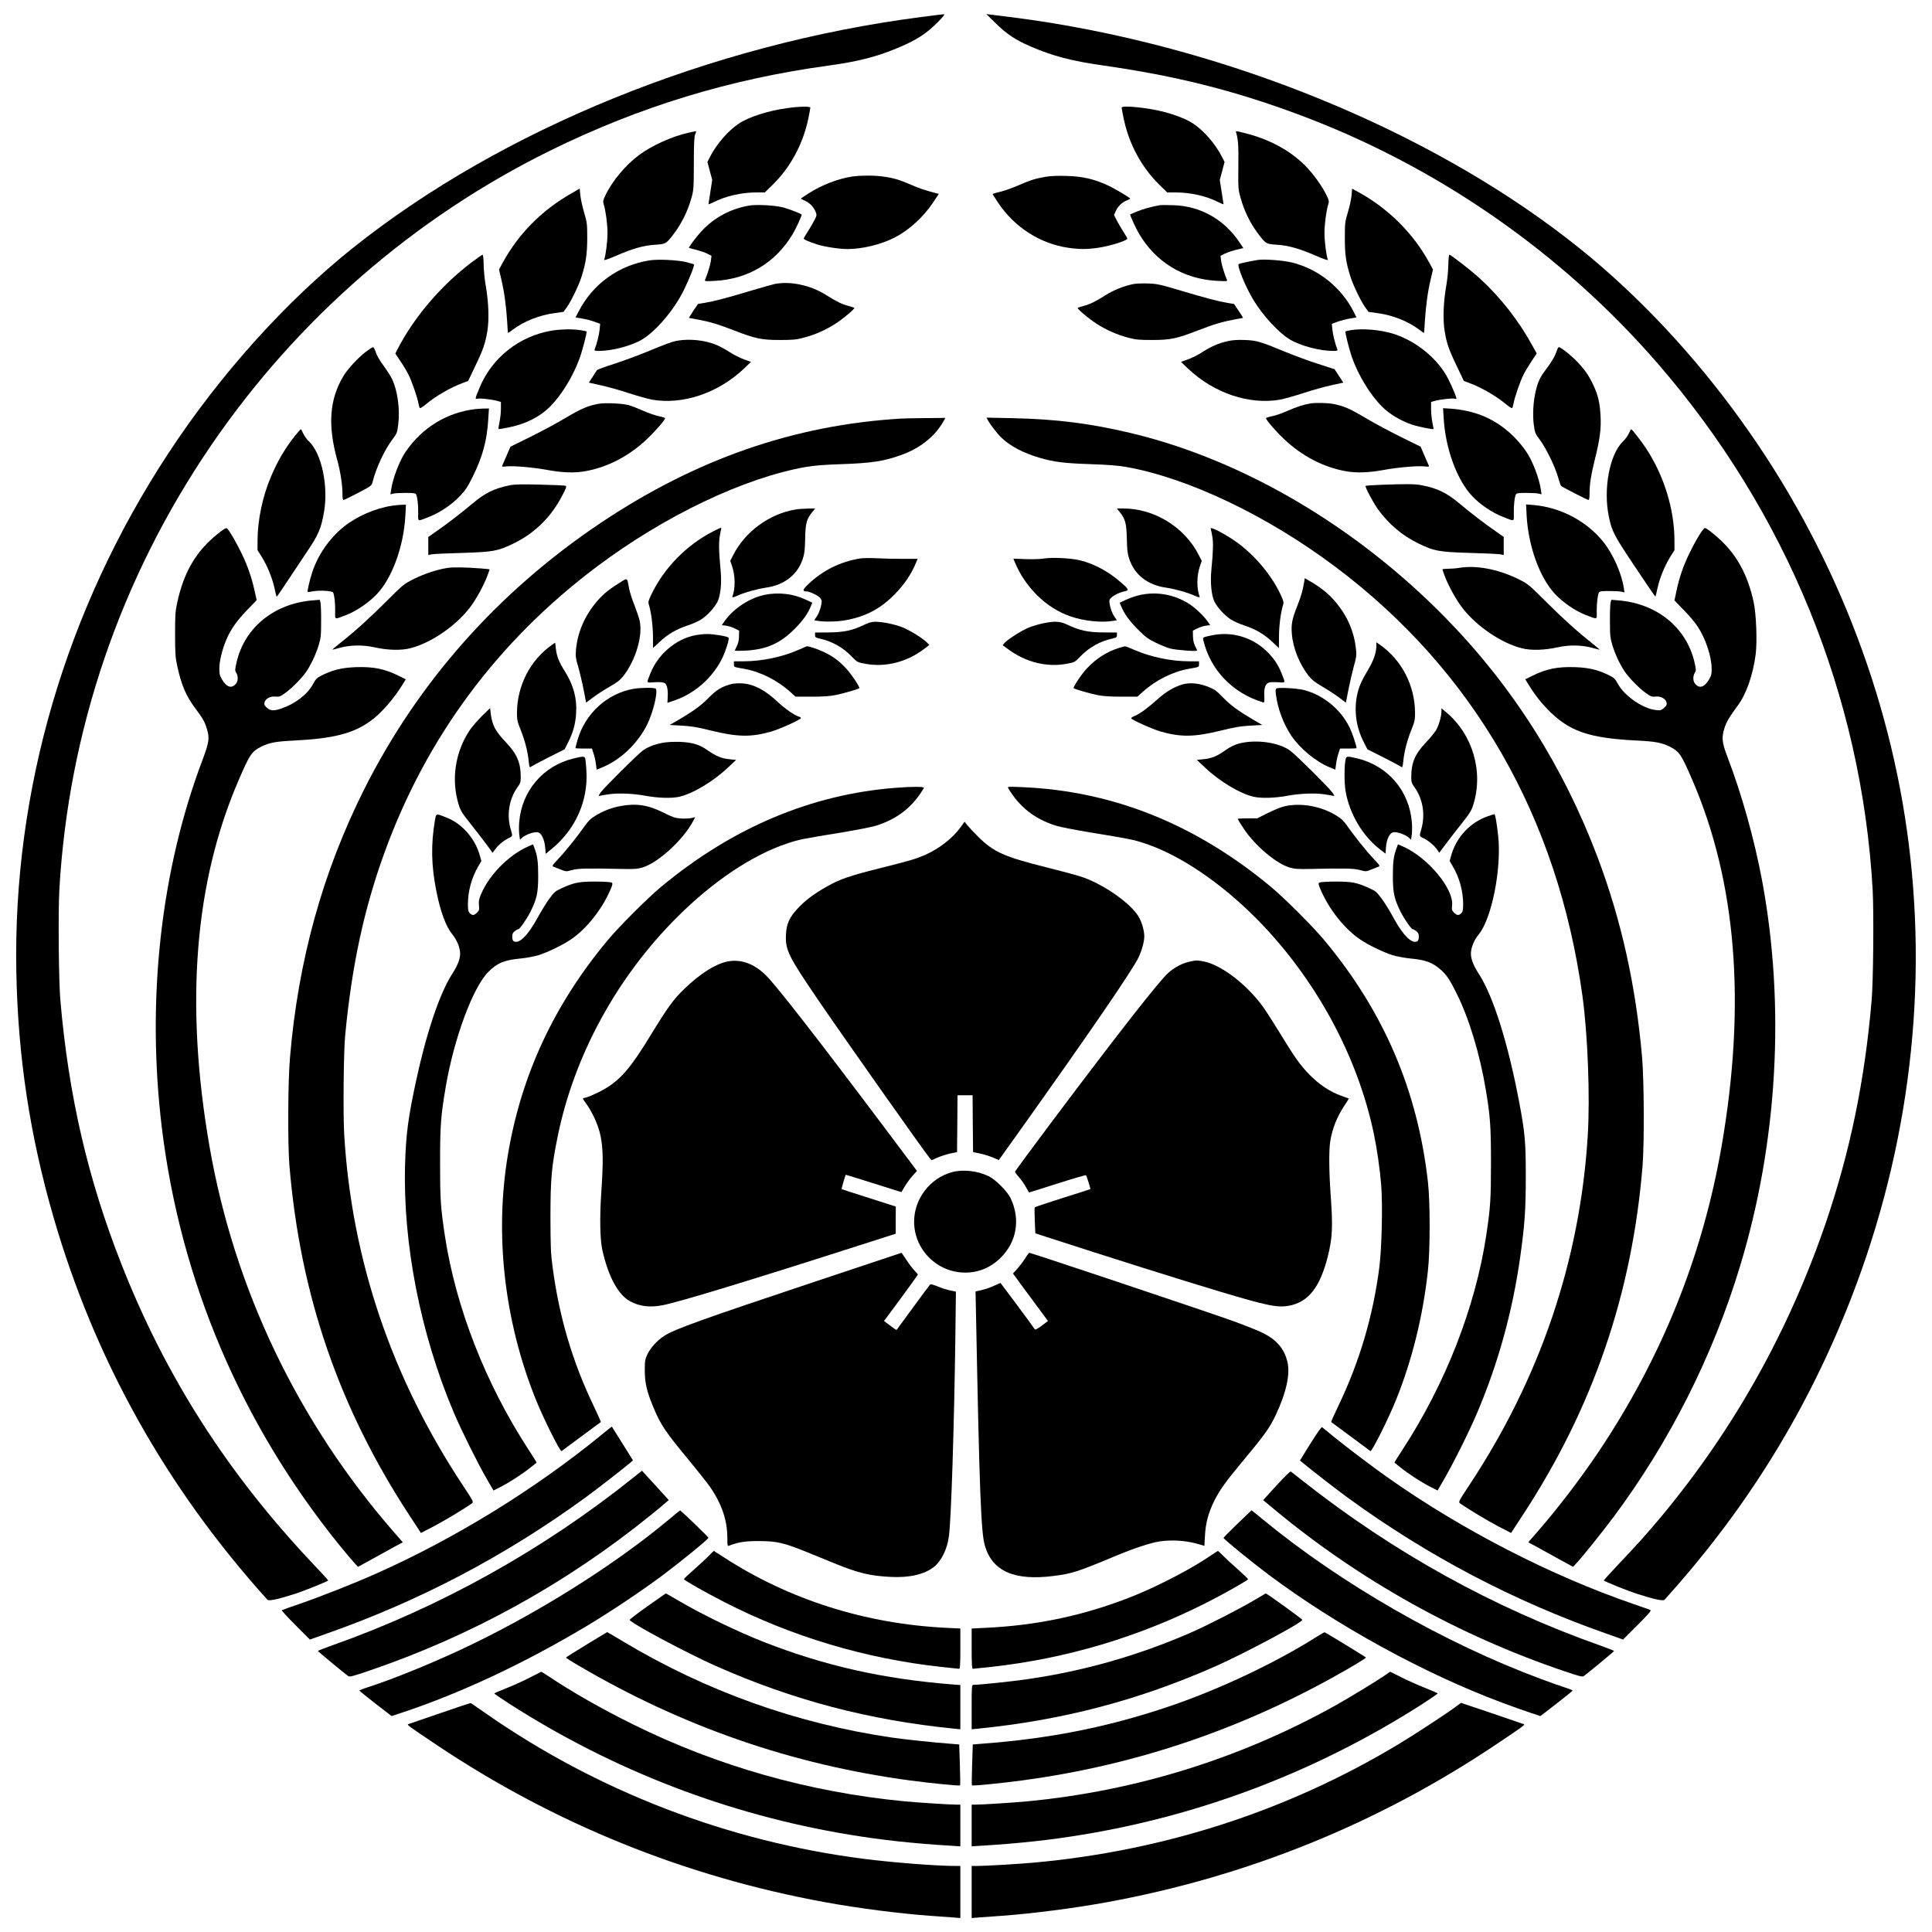
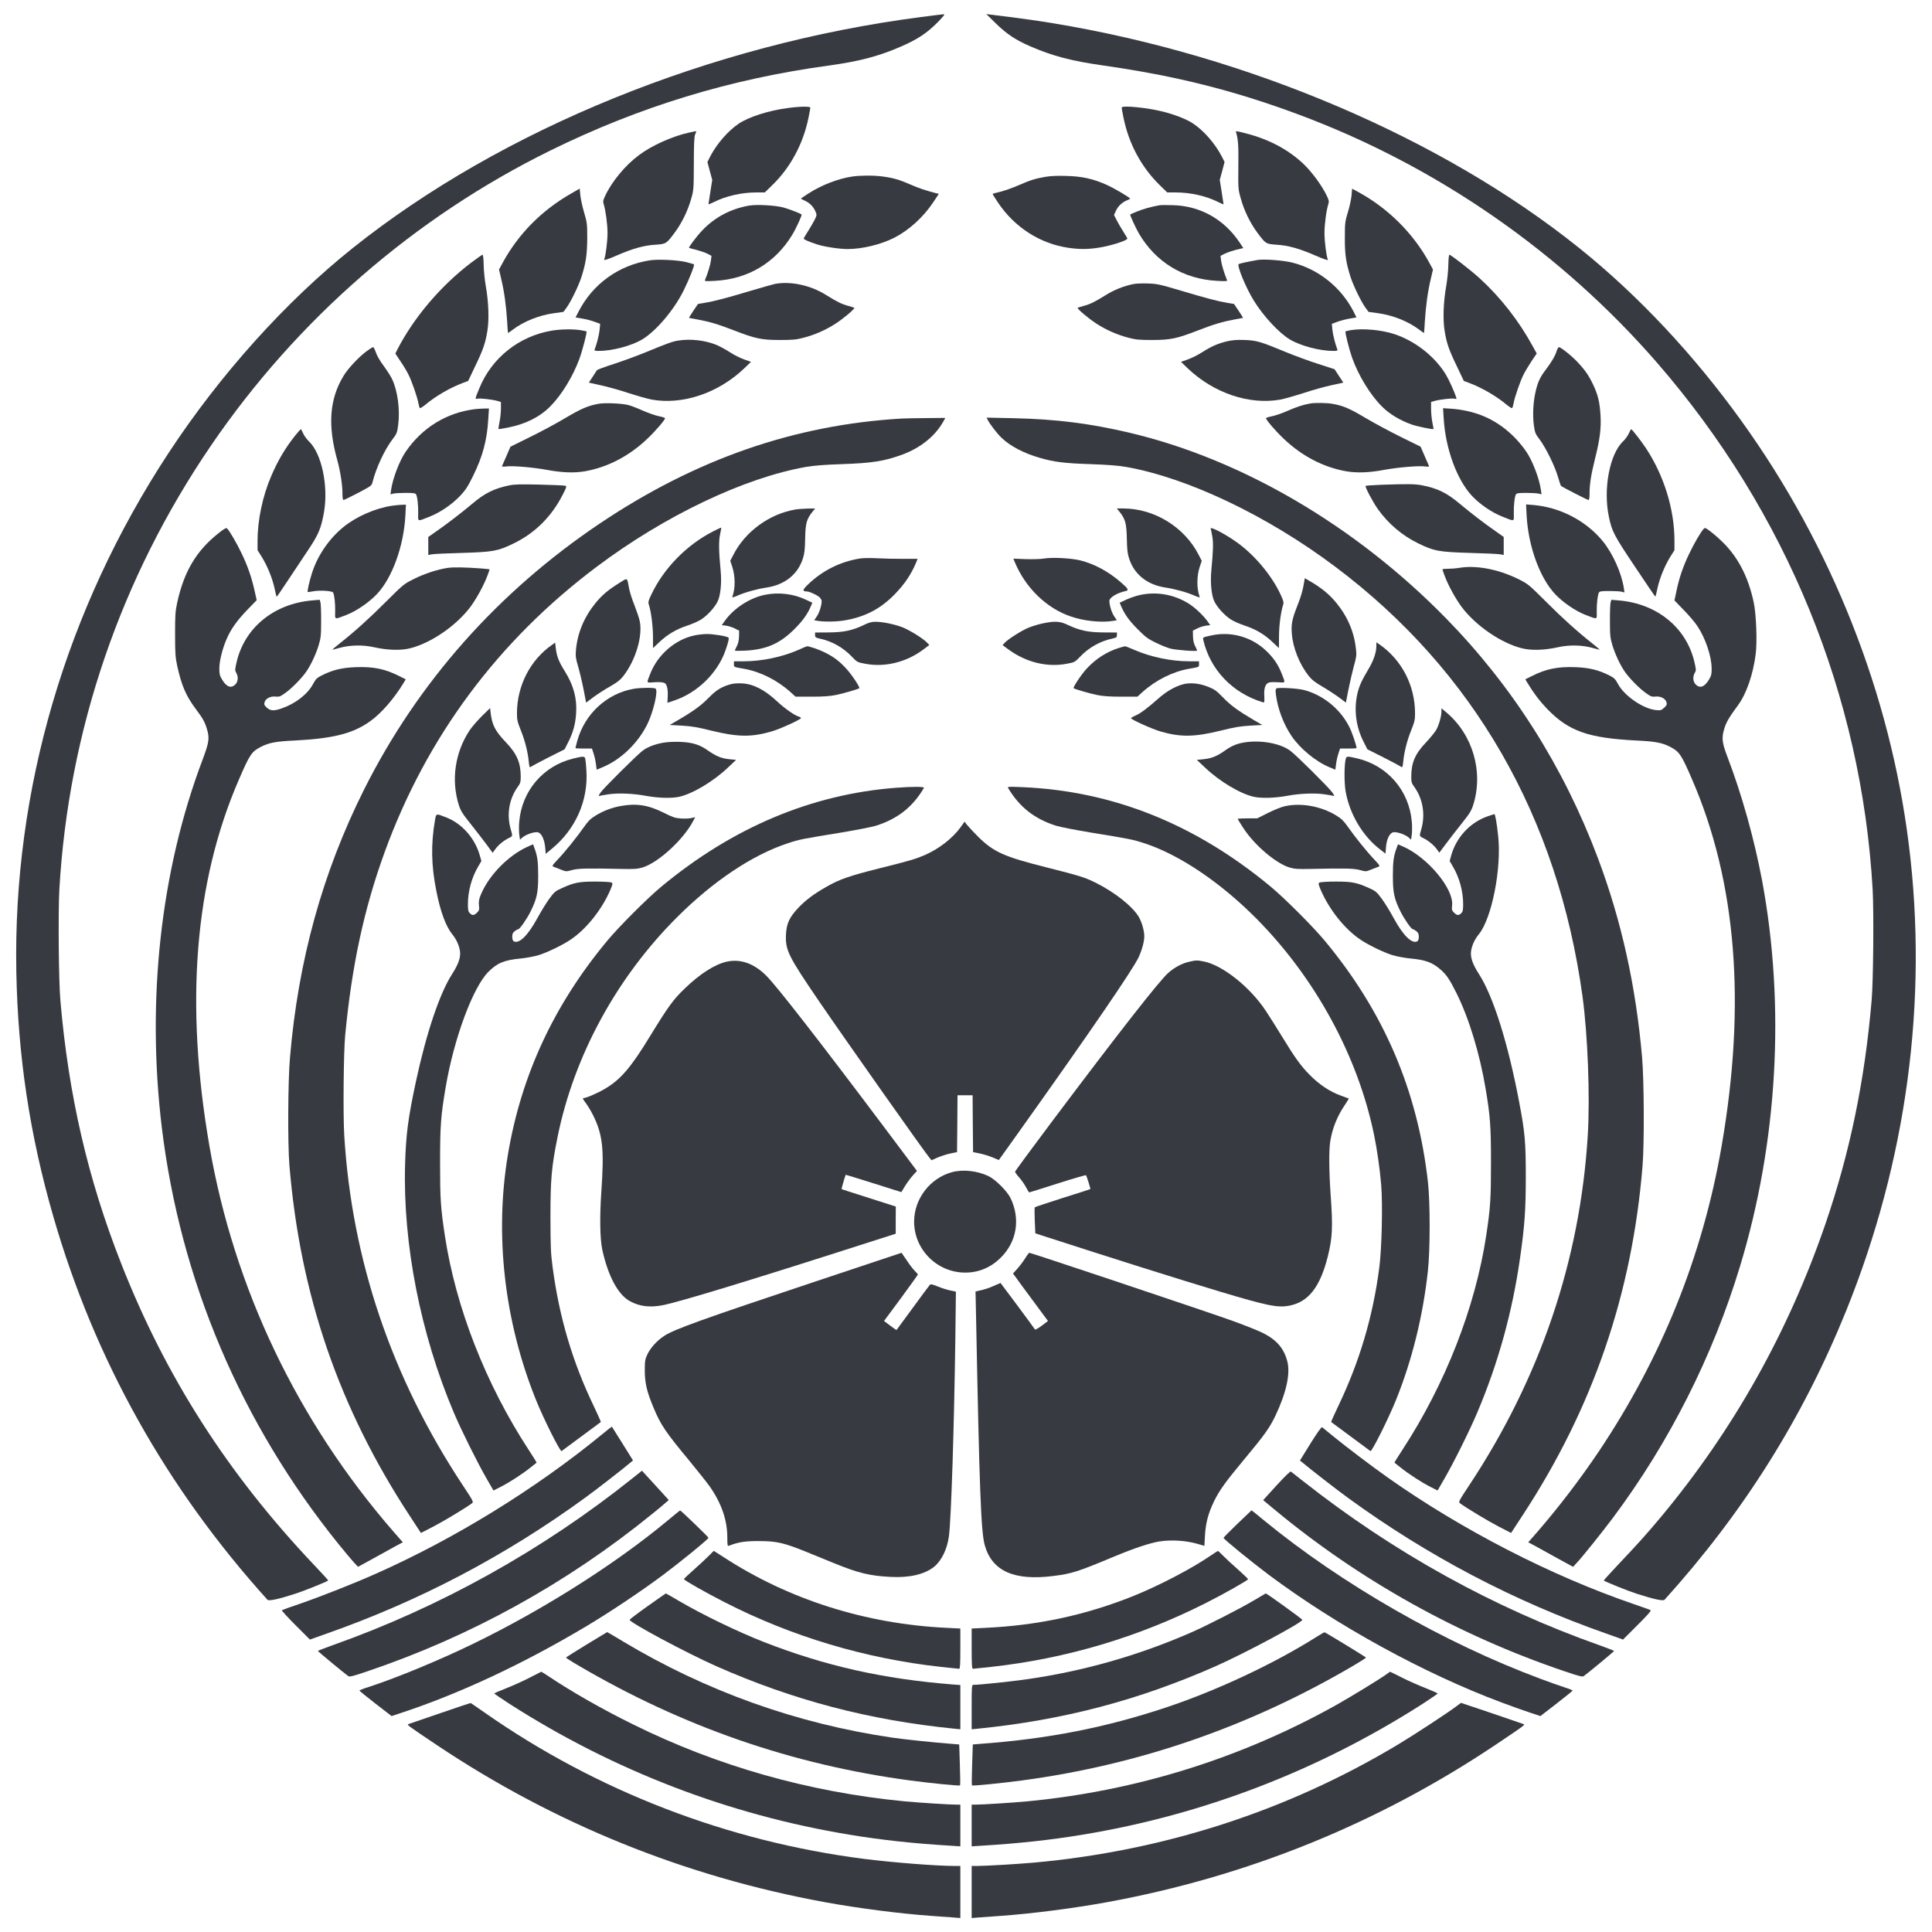
<svg xmlns="http://www.w3.org/2000/svg" version="1.0" width="2048pt" height="2048pt" viewBox="0 0 2048 2048" preserveAspectRatio="xMidYMid meet">
-   <g transform="translate(0,2048) scale(0.1,-0.1)" fill="#000000" stroke="none">
+   <g transform="translate(0,2048) scale(0.1,-0.1)" fill="#373a40" stroke="none">
    <path d="M9761 20299 c-2226 -288 -4442 -1188 -6020 -2447 -711 -567 -1409 -1343 -1955 -2175 -1087 -1655 -1649 -3570 -1613 -5497 17 -900 143 -1732 392 -2595 438 -1518 1197 -2875 2270 -4063 15 -16 117 6 296 64 94 30 333 127 348 140 2 2 -66 77 -151 166 -913 964 -1572 1993 -2043 3193 -355 902 -558 1784 -645 2790 -18 202 -24 934 -11 1173 96 1685 649 3305 1609 4711 912 1336 2156 2417 3597 3126 945 465 1906 758 2950 900 312 43 520 96 743 192 194 82 294 148 417 272 57 59 74 81 60 80 -11 0 -121 -14 -244 -30z" />
    <path d="M10560 20228 c115 -111 205 -171 361 -239 241 -104 435 -155 779 -204 762 -109 1374 -262 2060 -517 1466 -545 2786 -1459 3808 -2636 1369 -1578 2166 -3527 2283 -5584 13 -239 7 -971 -11 -1173 -73 -853 -230 -1610 -490 -2370 -393 -1144 -974 -2180 -1738 -3099 -156 -187 -247 -288 -461 -514 -84 -89 -152 -164 -150 -166 15 -13 254 -110 348 -140 179 -58 281 -80 296 -64 835 924 1462 1921 1923 3058 644 1591 873 3292 666 4950 -198 1592 -815 3154 -1770 4482 -508 708 -1101 1339 -1724 1839 -1448 1162 -3511 2043 -5580 2383 -179 30 -416 62 -660 91 l-45 6 105 -103z" />
    <path d="M8345 19334 c-200 -27 -406 -93 -513 -164 -112 -75 -232 -212 -302 -346 l-31 -61 25 -95 26 -95 -20 -127 c-11 -69 -20 -128 -20 -131 0 -3 24 7 53 21 128 65 296 104 452 104 l92 0 80 78 c192 186 327 438 383 712 11 54 20 103 20 109 0 15 -119 13 -245 -5z" />
    <path d="M11890 19339 c0 -6 9 -55 20 -109 56 -274 188 -520 381 -710 l82 -80 92 0 c156 0 324 -38 453 -104 28 -14 52 -24 52 -21 0 3 -9 62 -20 131 l-20 127 26 95 25 95 -31 61 c-71 135 -188 270 -302 346 -69 46 -188 93 -317 126 -168 43 -441 70 -441 43z" />
    <path d="M7302 19074 c-173 -38 -392 -136 -527 -237 -145 -107 -287 -278 -359 -431 -23 -48 -26 -62 -17 -89 21 -66 41 -213 41 -307 0 -87 -19 -241 -36 -283 -4 -10 40 4 132 44 169 74 290 108 414 115 111 8 113 9 202 128 74 99 139 232 174 356 27 93 28 102 29 375 0 196 4 288 13 308 7 16 12 30 12 33 0 5 -2 5 -78 -12z" />
    <path d="M13104 19073 c21 -70 26 -139 23 -355 -2 -239 -2 -245 26 -343 35 -127 100 -260 175 -361 89 -119 91 -120 202 -128 124 -7 245 -41 414 -115 92 -40 136 -54 132 -44 -17 42 -36 196 -36 283 0 94 20 241 41 307 9 27 6 41 -17 89 -47 99 -146 236 -231 321 -161 159 -374 275 -622 338 -115 30 -114 30 -107 8z" />
    <path d="M9036 18609 c-150 -22 -326 -90 -463 -178 -46 -29 -83 -55 -83 -56 0 -2 19 -13 43 -23 51 -23 90 -64 112 -115 15 -36 14 -39 -11 -90 -15 -28 -46 -83 -70 -120 -24 -37 -44 -71 -44 -76 0 -10 58 -35 145 -63 80 -25 233 -48 320 -48 156 0 353 48 495 120 153 78 307 217 410 372 l62 93 -33 8 c-104 27 -183 53 -268 91 -111 49 -184 71 -294 85 -91 13 -236 12 -321 0z" />
    <path d="M11085 18606 c-106 -18 -160 -34 -288 -90 -59 -26 -144 -56 -190 -68 -45 -11 -83 -21 -85 -23 -2 -1 25 -44 59 -95 173 -258 441 -431 739 -476 121 -18 210 -18 330 1 127 20 300 75 300 96 0 5 -20 39 -44 76 -24 37 -55 92 -70 121 l-27 53 19 42 c23 51 64 90 115 112 20 8 37 17 37 19 0 11 -176 115 -252 148 -141 63 -260 89 -423 93 -89 3 -169 0 -220 -9z" />
    <path d="M6055 18429 c-313 -179 -558 -427 -724 -730 l-41 -76 24 -104 c31 -128 52 -285 62 -446 3 -68 8 -123 10 -123 2 0 24 16 49 35 118 89 283 155 444 176 l94 13 33 45 c46 64 127 230 158 326 47 148 60 238 61 410 0 152 -2 166 -33 272 -18 61 -36 143 -40 182 l-7 72 -90 -52z" />
    <path d="M14327 18408 c-4 -40 -21 -120 -39 -178 -30 -99 -32 -114 -32 -270 -1 -178 12 -264 60 -415 31 -96 112 -262 158 -326 l33 -45 94 -13 c161 -21 326 -87 444 -176 25 -19 47 -35 49 -35 2 0 7 55 10 123 10 161 31 318 62 446 l24 104 -41 76 c-169 309 -435 573 -750 745 l-66 36 -6 -72z" />
    <path d="M7937 18300 c-196 -35 -365 -126 -497 -267 -57 -60 -142 -174 -136 -180 2 -2 37 -12 79 -22 41 -11 94 -29 117 -41 l42 -22 -6 -51 c-6 -45 -33 -133 -61 -201 -8 -18 -4 -19 106 -13 349 19 637 191 817 488 39 63 106 209 99 215 -12 12 -130 57 -194 75 -88 23 -287 34 -366 19z" />
    <path d="M12290 18304 c-85 -15 -174 -40 -237 -66 -40 -16 -73 -31 -73 -32 0 -14 61 -146 91 -198 179 -307 473 -486 828 -505 110 -6 114 -5 106 13 -28 68 -55 156 -61 201 l-6 51 39 20 c35 18 106 41 176 56 l27 6 -42 63 c-165 244 -415 384 -703 392 -66 2 -131 2 -145 -1z" />
    <path d="M4995 17696 c-325 -247 -610 -584 -784 -923 l-20 -41 55 -83 c31 -45 69 -109 85 -142 35 -69 95 -244 105 -305 4 -23 11 -45 15 -48 5 -3 33 15 62 39 105 88 260 178 394 228 l56 21 72 152 c86 177 110 247 131 376 20 119 14 305 -16 475 -12 66 -22 168 -23 227 -1 65 -6 108 -12 108 -5 -1 -59 -38 -120 -84z" />
    <path d="M15353 17672 c-1 -59 -11 -161 -23 -227 -30 -170 -36 -356 -16 -475 21 -129 45 -199 131 -376 l72 -152 56 -21 c134 -50 289 -140 394 -228 29 -24 57 -42 62 -39 4 3 11 25 15 48 10 61 70 236 105 305 16 33 55 97 85 143 l56 83 -42 76 c-148 271 -341 518 -563 721 -91 83 -306 250 -321 250 -5 0 -10 -48 -11 -108z" />
    <path d="M6886 17720 c-329 -52 -604 -251 -754 -545 l-31 -60 71 -12 c39 -6 98 -22 131 -34 l59 -22 -6 -63 c-5 -53 -30 -151 -53 -210 -4 -11 6 -14 45 -14 142 0 345 54 458 121 148 88 342 317 443 524 60 122 116 264 107 273 -3 2 -40 13 -83 24 -91 22 -299 32 -387 18z" />
    <path d="M13330 17724 c-89 -15 -189 -37 -199 -43 -22 -14 74 -248 159 -386 101 -165 267 -344 384 -414 112 -67 316 -121 458 -121 39 0 49 3 45 14 -23 59 -48 157 -53 210 l-6 63 59 22 c33 12 92 28 131 34 l71 12 -28 57 c-131 259 -371 453 -650 524 -93 24 -303 40 -371 28z" />
    <path d="M8213 17470 c-23 -5 -140 -38 -260 -74 -257 -77 -381 -109 -481 -126 l-73 -12 -50 -74 c-27 -41 -48 -74 -45 -74 2 0 41 -7 87 -16 130 -24 221 -51 386 -115 229 -89 296 -103 488 -103 136 0 174 3 250 23 121 31 243 85 345 152 83 54 205 157 196 166 -2 2 -30 11 -62 20 -69 18 -119 42 -237 116 -165 104 -378 149 -544 117z" />
    <path d="M12015 17469 c-100 -20 -206 -62 -292 -116 -118 -74 -168 -98 -237 -116 -32 -9 -60 -18 -62 -20 -9 -9 113 -112 196 -166 102 -67 224 -121 345 -152 76 -20 114 -23 250 -23 192 0 259 14 488 103 165 64 256 91 386 115 46 9 85 16 87 16 3 0 -18 33 -45 74 l-50 74 -68 11 c-110 19 -222 49 -488 128 -229 68 -259 75 -355 78 -58 2 -127 0 -155 -6z" />
    <path d="M5848 16975 c-345 -58 -635 -288 -766 -609 -48 -115 -49 -120 -19 -112 27 6 151 -8 210 -24 l37 -11 0 -72 c0 -40 -7 -103 -15 -141 -8 -38 -13 -72 -10 -74 2 -2 48 5 102 16 186 37 337 113 448 226 118 119 238 315 306 500 32 85 84 285 76 292 -2 3 -31 9 -63 14 -79 13 -212 11 -306 -5z" />
    <path d="M14317 16980 c-27 -5 -51 -11 -54 -13 -7 -8 37 -185 69 -277 67 -189 193 -396 318 -520 78 -79 194 -148 317 -191 55 -19 222 -54 228 -47 2 2 -3 32 -11 68 -7 36 -14 100 -14 142 l0 77 38 11 c58 16 182 30 209 24 23 -6 25 -4 18 17 -15 50 -75 183 -107 236 -115 191 -319 353 -540 429 -139 47 -339 66 -471 44z" />
    <path d="M7184 16869 c-58 -10 -108 -28 -339 -123 -88 -36 -239 -92 -335 -123 -96 -31 -178 -61 -182 -67 -4 -6 -25 -38 -47 -72 l-39 -60 126 -28 c70 -15 203 -52 296 -83 93 -30 203 -61 245 -69 327 -58 703 68 978 329 l74 71 -73 26 c-40 14 -110 49 -154 78 -45 29 -108 63 -140 76 -122 50 -279 67 -410 45z" />
    <path d="M13016 16864 c-98 -22 -175 -55 -270 -116 -44 -29 -114 -64 -154 -78 l-73 -26 74 -71 c275 -261 651 -387 978 -329 42 8 152 39 245 69 93 31 226 68 296 83 l128 28 -17 26 c-9 14 -30 45 -46 70 l-30 46 -176 57 c-97 31 -248 87 -336 123 -272 113 -313 125 -439 130 -77 3 -132 -1 -180 -12z" />
    <path d="M3878 16751 c-80 -61 -192 -181 -236 -255 -150 -247 -170 -525 -66 -896 31 -112 54 -258 54 -347 0 -48 4 -73 11 -73 7 0 76 34 155 75 142 75 144 76 154 118 38 149 125 336 209 448 47 61 51 71 62 155 21 162 -6 364 -66 488 -13 28 -54 91 -89 139 -39 52 -72 110 -82 142 -10 30 -23 55 -29 55 -7 0 -41 -22 -77 -49z" />
    <path d="M16501 16758 c-15 -50 -56 -119 -116 -198 -58 -76 -82 -126 -105 -222 -27 -112 -35 -253 -21 -362 12 -84 15 -94 62 -155 66 -88 162 -284 194 -396 14 -49 29 -93 33 -96 14 -13 279 -149 290 -149 8 0 12 23 12 69 0 101 16 199 59 373 50 197 66 322 57 457 -8 134 -26 213 -75 317 -48 102 -85 156 -164 241 -64 69 -181 163 -202 163 -6 0 -17 -19 -24 -42z" />
    <path d="M6347 16200 c-112 -20 -187 -52 -352 -150 -93 -56 -263 -147 -377 -203 l-207 -102 -41 -95 c-23 -52 -44 -101 -47 -108 -4 -10 7 -11 48 -6 69 8 289 -11 427 -37 162 -30 289 -34 401 -15 241 42 470 161 663 345 86 81 188 200 188 218 0 4 -29 14 -65 21 -36 7 -110 33 -166 57 -55 25 -126 53 -157 61 -68 18 -248 26 -315 14z" />
    <path d="M13890 16203 c-72 -12 -148 -37 -239 -77 -55 -25 -130 -51 -166 -58 -36 -7 -65 -17 -65 -21 0 -18 102 -137 188 -218 193 -184 422 -303 663 -345 112 -19 239 -15 401 15 138 26 358 45 427 37 41 -5 52 -4 48 6 -3 7 -24 56 -47 108 l-41 95 -207 102 c-114 56 -283 147 -376 202 -169 101 -240 131 -350 150 -58 11 -185 13 -236 4z" />
    <path d="M5035 16143 c-300 -37 -558 -195 -733 -449 -66 -95 -139 -285 -156 -406 l-7 -48 33 8 c18 4 77 7 131 7 76 0 100 -3 107 -15 14 -22 25 -116 23 -203 -1 -90 -13 -87 125 -32 112 45 234 129 319 218 58 62 81 97 136 208 104 211 150 382 163 608 l7 111 -59 -1 c-32 -1 -72 -4 -89 -6z" />
    <path d="M15304 16041 c19 -317 140 -647 299 -817 83 -89 207 -174 319 -219 138 -55 126 -58 125 32 -2 87 9 181 23 203 7 12 31 15 107 15 54 0 113 -3 131 -7 l33 -8 -7 48 c-17 121 -90 311 -156 406 -122 176 -285 309 -470 382 -93 37 -210 63 -317 71 l-94 6 7 -112z" />
    <path d="M9555 16043 c-1135 -67 -2179 -430 -3192 -1109 -1082 -726 -1933 -1685 -2504 -2824 -440 -879 -698 -1812 -785 -2840 -22 -252 -25 -916 -6 -1145 114 -1372 526 -2571 1275 -3713 l119 -182 132 68 c110 57 339 195 410 247 17 13 12 24 -96 187 -755 1140 -1179 2390 -1259 3716 -13 218 -7 879 10 1057 71 742 199 1337 417 1938 444 1222 1201 2242 2249 3029 723 543 1566 944 2222 1059 83 14 195 23 378 29 319 11 448 31 637 100 194 71 350 196 436 349 l23 41 -208 -2 c-114 -1 -230 -3 -258 -5z" />
    <path d="M10473 16024 c23 -44 100 -144 144 -185 93 -89 234 -163 404 -212 149 -44 262 -58 534 -67 183 -6 295 -15 378 -29 656 -115 1499 -516 2222 -1059 1465 -1100 2358 -2652 2620 -4552 56 -410 81 -1064 56 -1475 -81 -1325 -506 -2577 -1259 -3713 -108 -163 -113 -174 -96 -187 71 -52 300 -190 410 -247 l132 -68 119 182 c748 1139 1165 2355 1275 3713 19 236 16 898 -5 1145 -66 759 -219 1450 -469 2115 -364 968 -905 1821 -1613 2544 -955 975 -2155 1679 -3340 1961 -426 101 -785 147 -1244 157 l-283 6 15 -29z" />
    <path d="M3133 15868 c-108 -135 -188 -270 -258 -435 -91 -210 -145 -468 -145 -685 l0 -100 46 -73 c58 -95 110 -221 134 -330 10 -48 20 -88 22 -91 2 -2 50 67 107 154 57 86 154 232 215 323 123 182 150 246 181 423 47 276 -26 619 -159 746 -25 24 -53 63 -63 87 -10 23 -21 43 -24 43 -3 0 -28 -28 -56 -62z" />
    <path d="M17267 15887 c-10 -24 -38 -63 -63 -87 -142 -135 -211 -507 -149 -799 33 -156 52 -193 276 -528 118 -177 215 -320 217 -318 2 2 12 42 22 90 24 109 76 235 134 330 l46 73 0 100 c0 332 -111 692 -303 982 -54 81 -147 200 -156 200 -3 0 -14 -20 -24 -43z" />
    <path d="M5400 15335 c-162 -33 -261 -82 -395 -196 -119 -99 -254 -204 -382 -293 l-83 -58 0 -95 0 -96 38 7 c20 4 165 11 322 15 330 10 378 19 546 101 226 110 401 284 519 516 41 79 43 89 28 95 -10 3 -133 9 -273 12 -195 5 -270 3 -320 -8z" />
    <path d="M14638 15341 c-86 -3 -159 -9 -162 -12 -9 -9 78 -173 130 -246 112 -156 257 -280 428 -363 168 -82 216 -91 546 -101 157 -4 302 -11 323 -15 l37 -7 0 96 0 95 -82 58 c-129 89 -264 194 -383 293 -137 116 -237 165 -403 197 -74 14 -146 15 -434 5z" />
    <path d="M4156 15119 c-177 -26 -378 -114 -516 -226 -152 -124 -274 -302 -333 -488 -26 -81 -52 -194 -45 -200 1 -2 28 1 58 7 72 13 199 5 211 -13 13 -22 24 -116 22 -202 -1 -89 -13 -86 118 -36 105 40 241 133 324 221 162 170 284 507 302 829 l6 119 -44 -1 c-24 -1 -71 -5 -103 -10z" />
    <path d="M16183 15013 c18 -323 138 -656 301 -830 82 -88 218 -181 325 -222 130 -49 118 -53 117 36 -1 87 10 180 24 203 7 12 31 15 107 15 54 0 113 -3 131 -7 l32 -8 -6 43 c-25 163 -116 366 -222 498 -175 215 -449 360 -731 385 l-84 7 6 -120z" />
    <path d="M8432 15079 c-276 -46 -535 -235 -660 -484 l-31 -60 20 -59 c34 -100 35 -237 2 -322 -3 -10 12 -6 52 11 81 36 208 71 306 86 196 28 336 139 390 309 17 51 22 96 24 211 3 161 15 206 76 282 l30 37 -78 -1 c-43 -1 -102 -5 -131 -10z" />
    <path d="M11869 15053 c60 -76 72 -120 76 -281 2 -116 7 -161 24 -212 54 -170 194 -281 390 -309 98 -15 225 -50 306 -86 40 -17 55 -21 52 -11 -33 85 -32 222 2 322 l20 59 -31 60 c-149 296 -471 495 -801 495 l-68 0 30 -37z" />
    <path d="M2314 14826 c-233 -185 -364 -405 -436 -736 -20 -92 -22 -133 -22 -335 0 -200 3 -243 22 -331 46 -210 93 -320 197 -459 77 -103 96 -138 119 -214 29 -98 22 -141 -48 -328 -443 -1172 -594 -2542 -431 -3893 197 -1624 840 -3138 1877 -4422 66 -81 138 -167 161 -192 l42 -45 150 82 c83 46 189 105 237 131 l88 47 -98 112 c-1019 1172 -1691 2580 -1952 4089 -261 1509 -158 2799 311 3881 118 273 136 300 240 353 83 41 155 55 349 64 411 21 622 74 803 204 118 83 254 240 356 408 l22 37 -68 34 c-153 77 -273 101 -460 95 -150 -6 -246 -29 -365 -89 -49 -25 -61 -37 -89 -89 -58 -109 -188 -210 -335 -260 -80 -28 -117 -26 -155 8 -26 24 -31 33 -25 56 10 40 61 68 116 62 41 -4 51 0 105 39 67 47 176 158 222 226 49 71 101 182 130 276 24 80 27 103 27 258 1 94 -3 183 -7 199 l-8 28 -82 -7 c-402 -35 -712 -287 -798 -650 -19 -83 -20 -91 -5 -116 24 -41 21 -95 -9 -124 -45 -46 -95 -27 -142 53 -24 40 -28 58 -28 117 1 79 31 204 76 308 43 103 111 199 221 313 l99 102 -22 98 c-30 138 -72 260 -135 392 -54 114 -134 251 -158 271 -9 8 -33 -6 -92 -53z" />
    <path d="M7557 14846 c-279 -143 -520 -389 -653 -669 -32 -67 -35 -80 -25 -109 23 -72 42 -219 43 -336 l0 -122 68 64 c88 83 181 137 300 176 52 17 119 47 148 67 66 45 136 122 168 185 32 63 46 200 33 329 -20 210 -21 312 -6 384 8 39 14 71 13 72 -2 2 -41 -17 -89 -41z" />
    <path d="M12834 14875 c3 -8 11 -45 17 -82 12 -66 9 -155 -10 -356 -13 -134 1 -272 33 -335 32 -63 102 -140 168 -185 29 -20 96 -50 148 -67 119 -39 212 -93 299 -176 l68 -64 1 124 c0 115 19 256 43 333 9 28 5 42 -25 108 -93 201 -269 413 -456 550 -125 91 -299 182 -286 150z" />
    <path d="M18058 14872 c-32 -36 -100 -153 -152 -262 -64 -133 -106 -255 -135 -396 l-21 -99 97 -100 c54 -55 120 -132 146 -172 86 -129 150 -319 151 -448 1 -59 -3 -77 -27 -117 -47 -80 -97 -99 -142 -53 -30 29 -33 83 -9 124 15 25 14 33 -5 116 -86 363 -396 615 -798 650 l-82 7 -8 -28 c-4 -16 -8 -105 -7 -199 0 -155 3 -178 27 -258 29 -94 81 -205 130 -276 46 -68 155 -179 222 -226 54 -39 64 -43 105 -39 55 6 106 -22 116 -62 6 -23 1 -32 -26 -57 -30 -27 -38 -29 -87 -24 -136 14 -335 151 -402 277 -28 52 -40 64 -89 89 -119 60 -215 83 -365 89 -187 6 -307 -18 -460 -95 l-68 -34 22 -37 c67 -111 132 -196 208 -275 229 -238 436 -311 951 -337 194 -9 266 -23 349 -64 103 -53 122 -80 239 -351 469 -1084 573 -2374 312 -3883 -202 -1167 -637 -2247 -1306 -3244 -193 -287 -427 -593 -646 -845 l-98 -112 88 -47 c48 -26 155 -85 237 -131 l150 -82 42 45 c63 68 266 321 385 480 595 798 1054 1707 1343 2661 399 1314 481 2760 234 4088 -83 441 -214 911 -368 1313 -58 153 -63 201 -31 304 20 64 50 115 144 243 89 121 159 324 187 540 17 133 6 424 -21 550 -60 281 -174 495 -352 660 -41 39 -95 84 -120 102 -43 30 -46 31 -60 15z" />
    <path d="M9118 14560 c-209 -33 -400 -128 -552 -275 -61 -58 -63 -74 -11 -75 28 -1 106 -37 133 -62 12 -12 22 -29 22 -39 0 -45 -24 -122 -50 -161 l-29 -43 42 -7 c73 -11 201 -9 288 7 212 37 376 123 526 278 104 108 172 208 226 338 l14 35 -151 0 c-83 0 -207 2 -276 6 -69 4 -151 3 -182 -2z" />
    <path d="M11065 14559 c-33 -6 -119 -8 -192 -6 l-131 5 15 -36 c113 -273 337 -490 594 -577 139 -48 321 -67 446 -47 l42 7 -29 43 c-26 39 -50 116 -50 162 0 36 81 85 173 105 36 7 27 25 -50 91 -134 117 -284 197 -433 234 -100 24 -296 34 -385 19z" />
    <path d="M4745 14460 c-110 -17 -239 -59 -353 -115 -112 -56 -113 -57 -300 -243 -180 -180 -331 -316 -494 -445 -42 -34 -76 -62 -75 -63 1 -2 34 6 72 17 112 32 250 35 370 8 144 -32 283 -36 383 -11 222 56 488 239 638 438 63 85 141 226 179 327 14 37 25 69 25 71 0 2 -39 6 -87 10 -176 13 -299 15 -358 6z" />
    <path d="M15460 14459 c-25 -4 -73 -8 -107 -8 -35 -1 -63 -3 -63 -6 0 -2 11 -35 25 -72 38 -101 116 -242 179 -327 150 -199 416 -382 638 -438 100 -25 239 -21 383 11 120 27 258 24 370 -8 38 -11 71 -19 72 -17 1 1 -33 29 -75 63 -163 129 -314 265 -494 445 -187 186 -188 187 -300 243 -212 103 -448 147 -628 114z" />
    <path d="M6558 14296 c-115 -72 -178 -126 -249 -213 -120 -150 -189 -318 -204 -498 -5 -59 -2 -86 24 -172 16 -56 42 -165 57 -241 l27 -140 79 59 c43 32 123 83 176 113 75 43 107 68 140 110 131 169 207 425 173 584 -6 29 -31 103 -55 165 -25 61 -50 141 -57 177 -23 124 -12 119 -111 56z" />
    <path d="M13825 14313 c-15 -92 -30 -145 -71 -250 -58 -147 -68 -199 -60 -300 11 -150 82 -326 178 -447 37 -45 70 -71 150 -117 56 -33 134 -84 173 -113 l72 -54 27 138 c15 76 41 187 57 247 26 91 30 118 24 173 -18 183 -85 345 -204 493 -78 96 -161 165 -293 241 l-47 27 -6 -38z" />
    <path d="M8109 14175 c-163 -33 -334 -145 -429 -281 l-29 -41 44 -5 c24 -3 66 -16 92 -29 l48 -24 -1 -60 c-1 -40 -8 -74 -22 -102 -12 -23 -22 -45 -22 -49 0 -4 51 -4 113 -1 220 12 365 75 517 227 91 91 140 160 175 243 l16 38 -73 34 c-130 61 -285 79 -429 50z" />
    <path d="M12085 14173 c-38 -8 -103 -30 -143 -48 l-73 -34 16 -38 c35 -83 84 -152 175 -243 81 -82 109 -103 190 -142 52 -26 122 -54 155 -63 63 -16 285 -33 285 -21 0 4 -10 26 -22 49 -14 28 -21 62 -22 102 l-1 60 48 24 c26 13 68 26 92 29 l44 5 -29 41 c-41 59 -136 149 -200 188 -156 97 -338 129 -515 91z" />
    <path d="M9155 13854 c-119 -57 -210 -77 -372 -78 l-143 -1 0 -27 c0 -23 5 -27 48 -37 129 -27 250 -95 342 -192 56 -58 59 -60 141 -75 210 -40 437 16 617 151 l63 48 -23 24 c-40 43 -180 130 -258 162 -86 34 -219 61 -294 60 -37 0 -71 -10 -121 -35z" />
    <path d="M11050 13871 c-47 -10 -114 -31 -150 -46 -72 -30 -212 -119 -249 -158 l-23 -26 63 -46 c185 -136 409 -191 618 -151 82 15 85 17 141 75 92 97 213 165 342 192 43 10 48 14 48 37 l0 27 -143 1 c-162 1 -251 20 -376 79 -86 41 -137 44 -271 16z" />
    <path d="M7360 13744 c-202 -43 -386 -202 -465 -401 -43 -108 -45 -101 29 -96 35 3 80 3 98 -1 29 -5 37 -12 48 -45 7 -23 11 -66 8 -105 -2 -36 -3 -66 -3 -66 1 0 34 11 74 25 240 81 448 282 535 513 33 90 47 145 38 153 -14 15 -163 39 -229 38 -37 0 -97 -7 -133 -15z" />
    <path d="M12840 13744 c-92 -20 -91 -19 -84 -51 74 -314 310 -560 629 -657 19 -6 20 -2 17 68 -5 85 13 132 54 142 14 4 57 4 95 2 79 -6 77 -13 34 95 -37 94 -86 165 -164 239 -154 147 -372 208 -581 162z" />
    <path d="M5854 13646 c-233 -161 -374 -435 -374 -728 0 -67 5 -91 40 -177 44 -109 75 -230 85 -334 6 -57 9 -66 21 -56 8 6 92 51 186 99 l173 87 41 81 c49 97 74 188 81 299 11 159 -27 299 -120 448 -62 98 -85 157 -95 239 l-7 64 -31 -22z" />
    <path d="M14590 13633 c0 -70 -30 -156 -85 -248 -76 -127 -104 -191 -122 -287 -30 -160 -5 -331 71 -480 l41 -81 173 -87 c94 -48 178 -93 186 -99 12 -10 15 -1 21 56 10 104 41 225 85 334 35 86 40 110 40 177 0 295 -140 566 -377 731 l-33 22 0 -38z" />
    <path d="M8456 13588 c-166 -73 -383 -118 -572 -118 l-104 0 0 -30 c0 -32 -6 -30 110 -50 171 -31 349 -120 489 -246 l54 -49 171 0 c123 0 195 5 258 18 78 16 237 62 247 72 9 10 -85 151 -141 210 -73 79 -131 122 -223 168 -64 32 -171 69 -192 66 -4 -1 -48 -19 -97 -41z" />
    <path d="M11859 13611 c-128 -41 -241 -113 -337 -216 -56 -59 -150 -200 -141 -210 10 -10 169 -56 247 -72 63 -13 135 -18 258 -18 l171 0 54 49 c140 126 318 215 489 246 116 20 110 18 110 50 l0 30 -104 0 c-189 0 -403 44 -577 119 -52 23 -98 41 -104 40 -5 0 -35 -9 -66 -18z" />
    <path d="M7758 13230 c-103 -26 -162 -61 -243 -144 -82 -84 -158 -140 -323 -237 l-93 -54 128 -7 c103 -6 165 -16 313 -53 277 -68 424 -71 638 -9 93 27 312 127 312 142 0 6 -10 12 -23 16 -40 10 -150 86 -227 159 -134 125 -252 186 -375 193 -38 2 -87 -1 -107 -6z" />
    <path d="M12536 13225 c-87 -25 -176 -77 -263 -155 -108 -96 -187 -155 -240 -177 -24 -10 -43 -22 -43 -26 0 -15 223 -115 312 -141 214 -62 361 -59 638 9 148 37 210 47 313 53 l128 7 -93 54 c-165 97 -241 153 -323 237 -70 72 -90 87 -159 114 -94 38 -195 47 -270 25z" />
    <path d="M6721 13179 c-285 -48 -521 -264 -601 -550 -11 -40 -20 -76 -20 -79 0 -3 39 -5 88 -5 l87 0 17 -52 c10 -28 21 -79 25 -112 l8 -60 67 28 c191 81 366 249 467 448 66 132 121 364 90 384 -18 11 -156 10 -228 -2z" />
    <path d="M13531 13182 c-10 -7 -11 -23 -6 -63 19 -152 80 -313 165 -440 89 -132 254 -269 398 -330 l67 -28 8 60 c4 33 15 84 25 112 l17 52 88 0 c48 0 87 2 87 5 0 26 -48 168 -76 223 -95 190 -276 338 -479 392 -71 19 -274 30 -294 17z" />
    <path d="M5109 12890 c-47 -47 -105 -114 -129 -149 -157 -235 -200 -530 -116 -796 19 -59 39 -92 122 -195 55 -69 130 -167 168 -217 l68 -93 28 38 c32 45 91 93 143 118 42 20 42 21 23 86 -48 157 -21 329 73 458 27 37 31 51 31 106 0 148 -40 242 -155 363 -115 121 -147 182 -163 306 l-7 59 -86 -84z" />
    <path d="M15280 12938 c0 -51 -28 -148 -57 -198 -15 -24 -63 -84 -108 -131 -115 -121 -155 -215 -155 -363 0 -55 4 -69 31 -106 94 -129 121 -301 73 -458 -19 -65 -19 -66 23 -86 52 -25 111 -73 143 -117 l27 -38 69 92 c38 51 113 148 168 217 83 103 103 136 122 195 112 352 -3 748 -286 985 l-50 42 0 -34z" />
    <path d="M7025 12606 c-94 -18 -166 -47 -217 -87 -65 -51 -404 -388 -440 -438 -21 -30 -26 -42 -15 -38 9 3 56 11 104 18 102 14 259 7 383 -16 134 -25 274 -29 356 -12 144 31 364 162 520 310 l87 82 -72 7 c-85 9 -140 32 -226 92 -88 63 -166 87 -300 92 -68 2 -137 -2 -180 -10z" />
    <path d="M13185 12609 c-74 -12 -133 -37 -201 -86 -85 -60 -141 -82 -225 -91 l-72 -7 87 -82 c156 -148 376 -279 520 -310 82 -17 222 -13 356 12 124 23 281 30 383 16 48 -7 95 -15 104 -18 11 -5 6 8 -15 38 -41 56 -379 392 -445 441 -105 79 -317 117 -492 87z" />
    <path d="M6076 12439 c-319 -78 -545 -343 -572 -672 -4 -41 -3 -100 0 -131 l8 -57 28 25 c36 30 119 59 157 54 40 -4 73 -70 82 -159 l6 -70 65 54 c253 208 387 513 366 831 -3 56 -9 111 -12 124 -8 27 -22 27 -128 1z" />
    <path d="M14266 12438 c-17 -58 -18 -255 -2 -346 42 -241 180 -474 366 -617 l57 -44 5 68 c7 88 40 155 81 159 38 5 121 -24 157 -54 l28 -25 8 57 c3 31 4 90 0 131 -28 331 -254 595 -576 673 -107 25 -116 25 -124 -2z" />
    <path d="M9495 12129 c-894 -69 -1729 -421 -2485 -1048 -148 -123 -448 -423 -571 -571 -565 -679 -912 -1423 -1054 -2264 -144 -851 -40 -1768 295 -2602 82 -204 259 -557 273 -546 7 5 102 76 212 157 110 81 202 149 204 151 2 2 -32 79 -76 171 -225 468 -365 942 -435 1470 -20 147 -22 214 -23 533 0 402 12 536 76 850 174 858 626 1689 1269 2330 380 379 794 656 1165 779 128 43 151 47 580 117 154 26 316 57 360 71 228 71 391 199 509 401 8 14 -118 15 -299 1z" />
    <path d="M10685 12129 c120 -203 282 -331 510 -402 44 -14 206 -45 360 -71 428 -70 451 -74 585 -118 368 -122 800 -414 1181 -798 623 -630 1072 -1455 1244 -2287 33 -161 61 -356 76 -530 17 -210 7 -673 -20 -881 -67 -517 -210 -998 -434 -1465 -44 -92 -78 -169 -76 -171 2 -2 94 -70 204 -151 110 -81 205 -152 212 -157 14 -11 191 342 273 546 169 420 284 885 336 1361 25 221 25 726 1 943 -109 970 -466 1805 -1096 2562 -123 148 -423 448 -571 571 -800 664 -1673 1014 -2634 1055 -136 6 -158 5 -151 -7z" />
    <path d="M6575 11935 c-93 -17 -188 -54 -267 -104 -49 -30 -76 -58 -117 -117 -76 -108 -198 -260 -277 -343 -64 -69 -65 -71 -43 -80 13 -5 48 -18 77 -30 52 -21 55 -21 115 -4 65 18 168 20 517 12 142 -3 174 -1 230 15 169 51 438 299 540 497 l19 37 -42 -10 c-23 -5 -73 -7 -112 -4 -59 4 -87 14 -180 61 -164 82 -290 102 -460 70z" />
    <path d="M13621 11934 c-36 -7 -116 -40 -179 -71 l-115 -58 -103 0 c-57 0 -104 -2 -104 -6 0 -3 28 -48 62 -100 117 -179 343 -371 488 -415 56 -16 88 -18 230 -15 349 8 452 6 517 -12 60 -17 63 -17 115 4 29 12 64 25 77 30 22 9 21 11 -43 80 -79 83 -201 235 -277 343 -41 59 -68 87 -117 117 -160 101 -375 142 -551 103z" />
    <path d="M4611 11787 c-44 -259 -40 -482 15 -755 43 -218 101 -374 170 -458 41 -50 72 -118 80 -177 9 -65 -16 -138 -85 -245 -131 -204 -271 -622 -381 -1132 -85 -396 -107 -569 -116 -885 -24 -840 164 -1798 517 -2630 79 -187 255 -540 349 -702 l71 -123 77 39 c91 46 233 138 317 206 33 26 61 49 63 50 2 2 -36 63 -84 136 -456 699 -772 1508 -888 2269 -45 298 -51 387 -51 775 0 396 8 498 61 810 88 511 286 1045 449 1211 96 97 169 127 349 144 59 6 143 22 189 36 96 31 253 107 338 165 166 112 330 319 419 526 26 62 27 69 12 78 -9 5 -87 10 -172 10 -171 0 -224 -10 -357 -71 -65 -29 -77 -39 -130 -111 -32 -43 -89 -137 -128 -208 -100 -183 -193 -274 -249 -243 -10 6 -16 23 -16 48 0 30 6 43 26 59 15 12 32 21 38 21 16 1 88 104 129 185 68 137 82 201 82 380 0 156 -8 214 -44 307 l-10 28 -55 -24 c-203 -90 -411 -301 -496 -503 -23 -54 -27 -76 -23 -119 5 -47 3 -55 -20 -78 -31 -31 -50 -33 -77 -6 -16 16 -20 33 -20 94 0 138 39 281 108 399 l35 60 -17 59 c-50 180 -187 336 -351 401 -114 46 -111 46 -124 -26z" />
    <path d="M15765 11825 c-182 -64 -328 -222 -381 -411 l-17 -61 35 -60 c69 -118 108 -261 108 -399 0 -61 -4 -78 -20 -94 -27 -27 -46 -25 -77 6 -23 23 -25 31 -20 78 18 175 -259 507 -519 622 l-55 24 -10 -28 c-36 -93 -44 -151 -44 -307 0 -179 14 -243 82 -380 41 -81 113 -184 129 -185 6 0 23 -9 38 -21 20 -16 26 -29 26 -59 0 -25 -6 -42 -16 -48 -56 -31 -149 60 -249 243 -38 71 -96 165 -128 208 -53 72 -65 82 -130 111 -133 61 -186 71 -357 71 -85 0 -163 -5 -172 -10 -15 -9 -14 -16 12 -78 89 -207 253 -414 419 -526 85 -58 242 -134 338 -165 46 -14 130 -30 189 -36 167 -15 238 -42 327 -120 62 -55 94 -103 166 -247 133 -266 247 -643 310 -1018 48 -287 56 -393 56 -780 0 -388 -6 -477 -51 -775 -116 -761 -432 -1570 -888 -2269 -48 -73 -86 -134 -84 -136 2 -1 30 -24 63 -50 84 -68 226 -160 317 -206 l77 -39 71 123 c96 165 272 518 349 702 223 525 374 1073 455 1645 48 338 60 504 60 855 0 367 -8 466 -70 792 -116 616 -273 1118 -425 1355 -69 107 -94 180 -85 245 8 60 39 127 82 179 138 169 243 701 205 1044 -14 133 -31 230 -40 230 -3 0 -37 -12 -76 -25z" />
    <path d="M10185 11714 c-85 -119 -232 -233 -384 -299 -102 -43 -157 -59 -480 -140 -319 -80 -422 -116 -560 -195 -137 -78 -222 -142 -303 -228 -89 -95 -120 -162 -126 -273 -9 -170 20 -228 351 -714 279 -408 1117 -1596 1173 -1662 l19 -22 65 29 c36 15 97 35 135 43 l70 14 3 301 2 302 80 0 80 0 2 -302 3 -301 70 -14 c39 -8 100 -27 137 -42 l66 -28 215 301 c749 1051 1206 1718 1267 1849 35 75 60 167 60 222 0 58 -26 149 -57 203 -65 112 -252 261 -453 362 -119 59 -165 74 -525 165 -451 113 -562 163 -726 325 -52 52 -106 110 -120 128 l-24 32 -40 -56z" />
    <path d="M7704 10286 c-128 -29 -285 -129 -449 -288 -117 -112 -174 -191 -365 -503 -201 -330 -312 -460 -478 -557 -79 -47 -198 -98 -227 -98 -11 0 -5 -14 24 -52 22 -29 56 -86 76 -126 105 -210 121 -362 89 -821 -18 -260 -14 -497 11 -611 62 -280 167 -474 292 -543 103 -56 210 -69 347 -43 178 35 909 257 2121 646 l350 112 0 144 1 144 -206 66 c-310 99 -365 116 -369 120 -2 2 35 131 44 151 0 1 133 -40 295 -91 l295 -93 37 62 c21 34 58 85 83 113 l45 50 -363 484 c-679 904 -1123 1474 -1232 1583 -131 132 -275 183 -421 151z" />
    <path d="M12610 10286 c-77 -16 -159 -60 -226 -119 -98 -88 -524 -632 -1235 -1579 -214 -285 -389 -523 -389 -529 0 -6 20 -34 45 -62 25 -28 57 -75 72 -104 16 -29 30 -53 33 -53 3 0 138 42 300 94 162 52 298 91 302 88 7 -8 50 -144 46 -147 -2 -2 -133 -44 -293 -94 -159 -51 -293 -95 -296 -99 -3 -4 -3 -68 0 -142 l6 -134 105 -34 c716 -232 1420 -454 1860 -586 495 -148 602 -170 725 -147 204 38 328 196 410 521 50 201 55 312 30 660 -17 241 -19 469 -4 560 21 135 74 268 153 384 25 38 45 70 44 71 -2 1 -37 14 -79 29 -119 42 -232 117 -334 220 -96 97 -158 183 -300 416 -49 80 -122 197 -164 260 -167 256 -466 493 -665 529 -70 13 -75 13 -146 -3z" />
    <path d="M10093 8055 c-234 -63 -403 -283 -403 -525 0 -297 245 -541 543 -540 143 0 273 55 377 160 169 168 208 408 103 628 -37 76 -159 198 -235 235 -118 56 -269 73 -385 42z" />
    <path d="M8660 6901 c-1209 -403 -1512 -512 -1616 -580 -78 -50 -149 -128 -182 -199 -24 -52 -27 -68 -27 -172 1 -133 21 -220 92 -390 78 -187 126 -258 389 -575 82 -100 175 -217 206 -260 127 -182 188 -358 188 -547 0 -82 2 -90 18 -83 102 39 171 50 322 49 188 -1 260 -18 511 -120 90 -37 218 -89 284 -116 256 -104 376 -133 600 -144 196 -10 355 27 455 106 80 64 141 188 159 326 24 182 55 1143 68 2100 l6 492 -57 12 c-32 6 -92 25 -133 42 -63 25 -77 28 -87 17 -7 -8 -89 -117 -181 -244 -93 -126 -170 -232 -171 -233 -1 -2 -32 18 -68 46 l-65 49 180 243 c98 134 179 246 179 250 0 3 -14 19 -31 36 -17 16 -56 66 -86 112 -30 45 -56 82 -56 82 -1 -1 -405 -135 -897 -299z" />
    <path d="M10867 7141 c-20 -32 -57 -81 -83 -110 l-46 -51 24 -32 c12 -18 96 -132 185 -252 l162 -219 -66 -50 c-36 -27 -68 -45 -72 -40 -19 30 -363 493 -365 493 -2 0 -32 -13 -67 -29 -58 -26 -93 -38 -171 -55 l-27 -6 5 -238 c37 -1896 53 -2315 94 -2456 78 -271 312 -375 727 -322 200 26 250 42 646 207 206 86 377 143 477 159 131 20 286 10 416 -29 l61 -18 6 106 c7 135 35 240 96 366 58 118 122 207 315 439 221 265 274 339 337 471 115 243 159 443 125 574 -35 135 -110 225 -253 298 -43 23 -186 80 -318 128 -224 82 -2145 725 -2164 725 -4 0 -24 -26 -44 -59z" />
    <path d="M6382 5275 c-709 -581 -1564 -1107 -2402 -1479 -231 -103 -595 -246 -802 -317 -101 -34 -186 -65 -190 -68 -4 -4 61 -75 145 -159 l152 -152 180 64 c984 346 1889 822 2733 1436 128 93 402 306 480 372 l32 27 -111 178 c-61 98 -112 179 -113 180 -1 1 -48 -35 -104 -82z" />
    <path d="M13892 5179 l-112 -181 32 -26 c78 -66 352 -279 480 -372 844 -614 1749 -1090 2733 -1436 l180 -64 152 152 c112 112 149 154 139 160 -8 5 -88 33 -178 64 -874 299 -1826 789 -2608 1342 -174 123 -435 321 -575 435 -60 50 -115 94 -120 98 -7 5 -53 -60 -123 -172z" />
    <path d="M6710 4814 c-956 -765 -2046 -1371 -3187 -1775 -84 -30 -153 -57 -153 -60 0 -5 269 -228 321 -266 14 -11 49 -2 205 51 1096 371 2109 930 3014 1665 58 46 122 100 142 118 l37 32 -121 133 c-66 73 -130 143 -142 155 l-21 23 -95 -76z" />
    <path d="M13532 4734 l-142 -156 124 -103 c903 -749 1950 -1332 3070 -1711 156 -53 191 -62 205 -51 52 38 321 261 321 266 0 3 -69 30 -153 60 -1126 398 -2184 984 -3142 1739 -66 52 -125 99 -131 103 -6 5 -63 -50 -152 -147z" />
    <path d="M7085 4368 c-594 -496 -1442 -1024 -2226 -1387 -343 -158 -705 -304 -961 -387 -49 -15 -88 -31 -88 -35 0 -3 77 -66 170 -138 l171 -132 112 37 c616 204 1286 518 1947 912 249 148 596 380 824 551 193 145 476 376 476 390 0 8 -294 292 -301 290 -2 0 -58 -46 -124 -101z" />
    <path d="M13117 4327 c-81 -78 -147 -145 -147 -149 0 -13 292 -251 476 -389 722 -540 1649 -1049 2474 -1357 102 -38 235 -86 297 -106 l112 -37 171 132 c93 72 170 135 170 138 0 4 -39 20 -87 35 -49 16 -160 55 -248 88 -1021 379 -2118 1008 -2943 1687 -67 56 -124 101 -125 101 -1 -1 -69 -65 -150 -143z" />
    <path d="M7515 3989 c-28 -28 -98 -94 -157 -146 -60 -52 -108 -98 -108 -102 0 -12 224 -139 425 -242 716 -367 1494 -600 2300 -689 99 -11 186 -20 193 -20 9 0 12 49 12 214 l0 213 -142 7 c-863 41 -1678 300 -2371 752 -54 35 -99 64 -100 64 -2 0 -25 -23 -52 -51z" />
    <path d="M12835 3991 c-202 -139 -548 -319 -820 -429 -508 -203 -1011 -312 -1572 -338 l-143 -7 0 -213 c0 -165 3 -214 13 -214 6 0 93 9 192 20 797 88 1560 315 2275 676 193 97 450 243 450 254 0 4 -48 50 -107 103 -60 52 -130 118 -158 146 -27 28 -52 51 -55 50 -3 0 -36 -22 -75 -48z" />
    <path d="M6865 3454 c-104 -74 -190 -139 -190 -145 0 -29 602 -351 915 -490 819 -362 1619 -573 2528 -664 l62 -6 0 234 0 235 -82 6 c-738 59 -1349 196 -1998 449 -276 108 -649 288 -902 436 -76 45 -139 81 -140 80 -2 0 -88 -61 -193 -135z" />
    <path d="M13290 3514 c-147 -87 -504 -270 -675 -344 -555 -241 -1128 -404 -1724 -490 -172 -25 -508 -60 -573 -60 -17 0 -18 -18 -18 -235 l0 -236 63 6 c908 91 1708 302 2527 664 312 139 915 461 915 490 0 9 -379 282 -388 280 -1 0 -58 -34 -127 -75z" />
    <path d="M6218 3047 c-120 -73 -218 -135 -218 -138 0 -4 57 -41 128 -82 1105 -650 2272 -1054 3522 -1221 216 -29 520 -59 527 -52 3 3 2 102 -2 220 l-7 214 -87 7 c-174 13 -490 46 -626 66 -1010 148 -1972 492 -2854 1021 -90 54 -164 98 -165 97 -1 0 -99 -60 -218 -132z" />
    <path d="M13955 3128 c-446 -282 -1055 -568 -1592 -747 -643 -214 -1249 -333 -1964 -386 l-87 -7 -7 -214 c-4 -118 -5 -217 -2 -220 7 -7 311 23 527 52 1250 167 2421 573 3523 1221 70 41 127 78 127 82 0 5 -421 262 -439 268 -3 1 -42 -21 -86 -49z" />
    <path d="M5614 2696 c-67 -35 -178 -85 -247 -112 -70 -27 -127 -52 -127 -56 0 -3 73 -53 163 -111 1100 -705 2321 -1175 3605 -1386 330 -55 679 -93 1065 -116 l107 -7 0 221 0 221 -39 0 c-75 0 -398 21 -551 35 -1013 98 -1983 372 -2880 816 -327 161 -656 349 -897 511 -40 26 -73 47 -75 47 -2 -1 -58 -29 -124 -63z" />
    <path d="M14700 2734 c-75 -54 -381 -241 -534 -327 -1011 -565 -2118 -911 -3276 -1022 -153 -14 -476 -35 -551 -35 l-39 0 0 -221 0 -221 108 7 c385 23 734 61 1064 116 1284 211 2505 681 3606 1386 89 58 162 108 162 111 0 4 -58 29 -127 57 -70 27 -183 77 -252 112 -69 35 -126 63 -126 62 0 0 -16 -11 -35 -25z" />
    <path d="M4665 2319 c-176 -60 -327 -112 -335 -115 -20 -7 -13 -12 300 -222 1248 -835 2629 -1394 4115 -1666 349 -64 791 -121 1125 -145 74 -6 174 -13 223 -16 l87 -7 0 276 0 276 -52 0 c-201 0 -658 36 -968 75 -1448 185 -2833 719 -4020 1549 -79 55 -147 102 -150 103 -3 1 -149 -47 -325 -108z" />
    <path d="M15440 2394 c-89 -68 -449 -304 -621 -407 -1171 -703 -2480 -1127 -3864 -1252 -173 -15 -508 -35 -602 -35 l-53 0 0 -276 0 -276 88 7 c48 3 148 10 222 16 334 24 776 81 1125 145 1486 272 2867 831 4115 1666 313 210 320 215 300 222 -33 13 -662 226 -663 225 -1 0 -22 -16 -47 -35z" />
  </g>
</svg>
